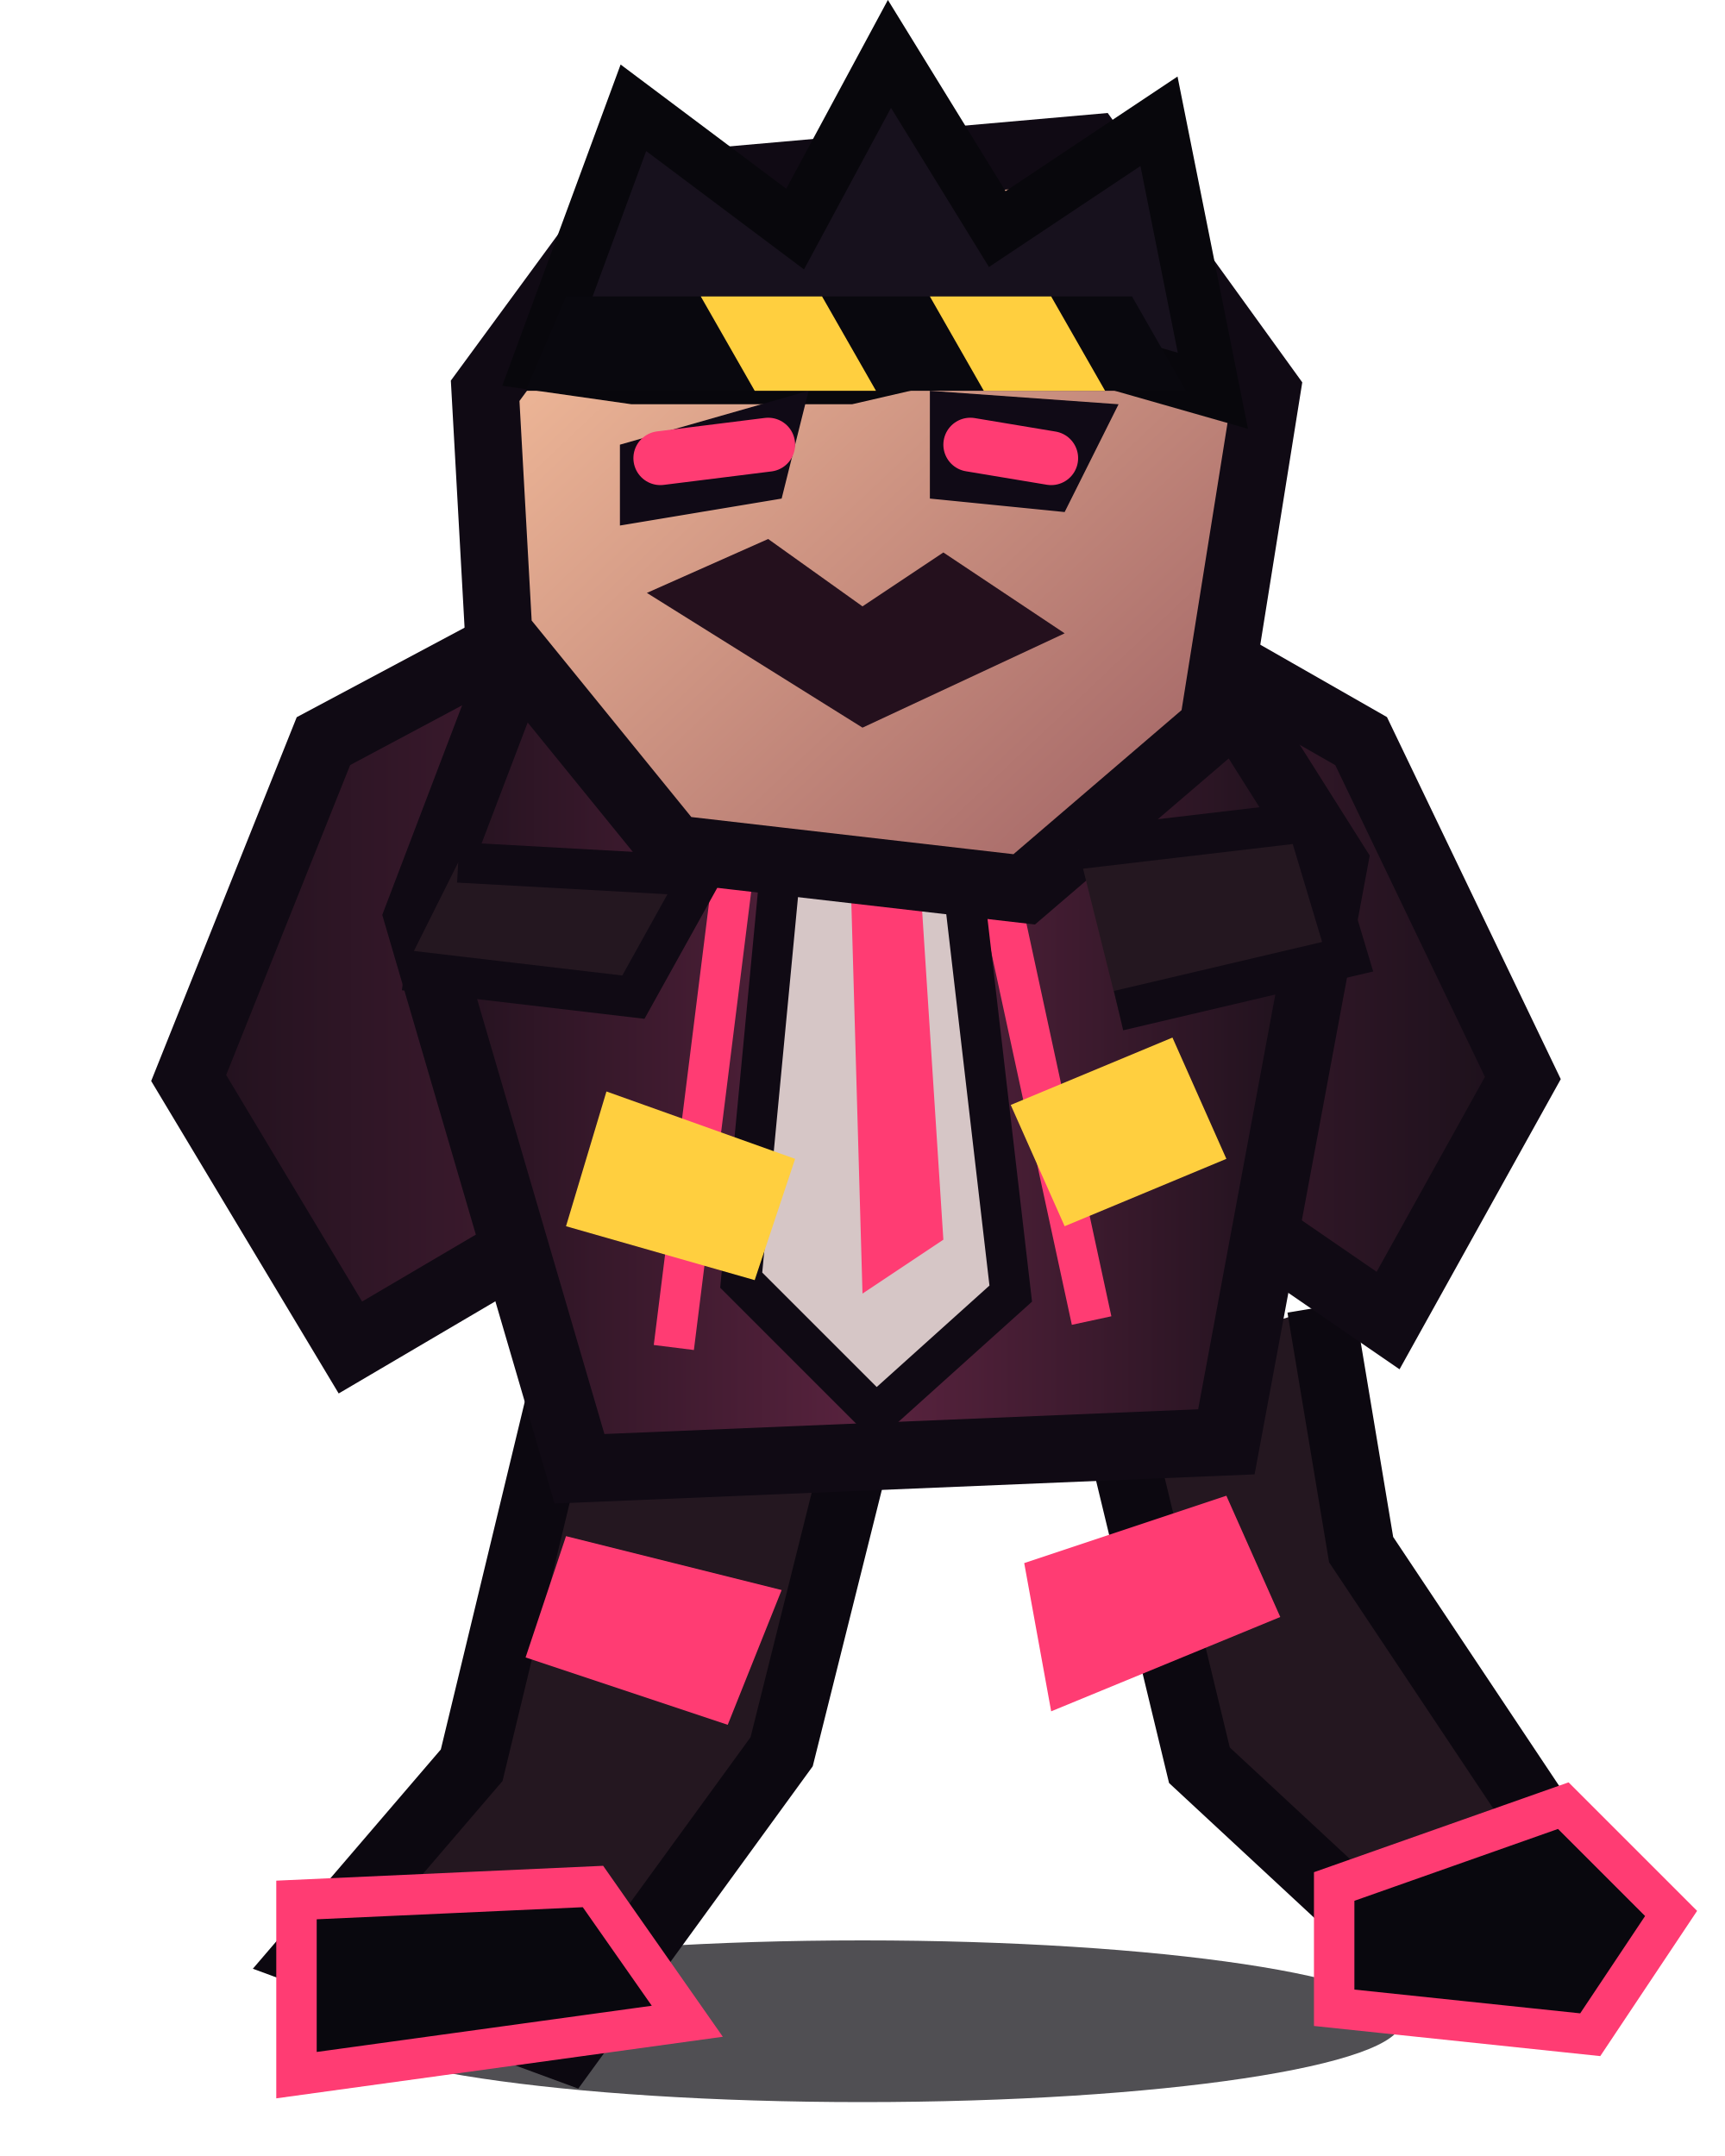
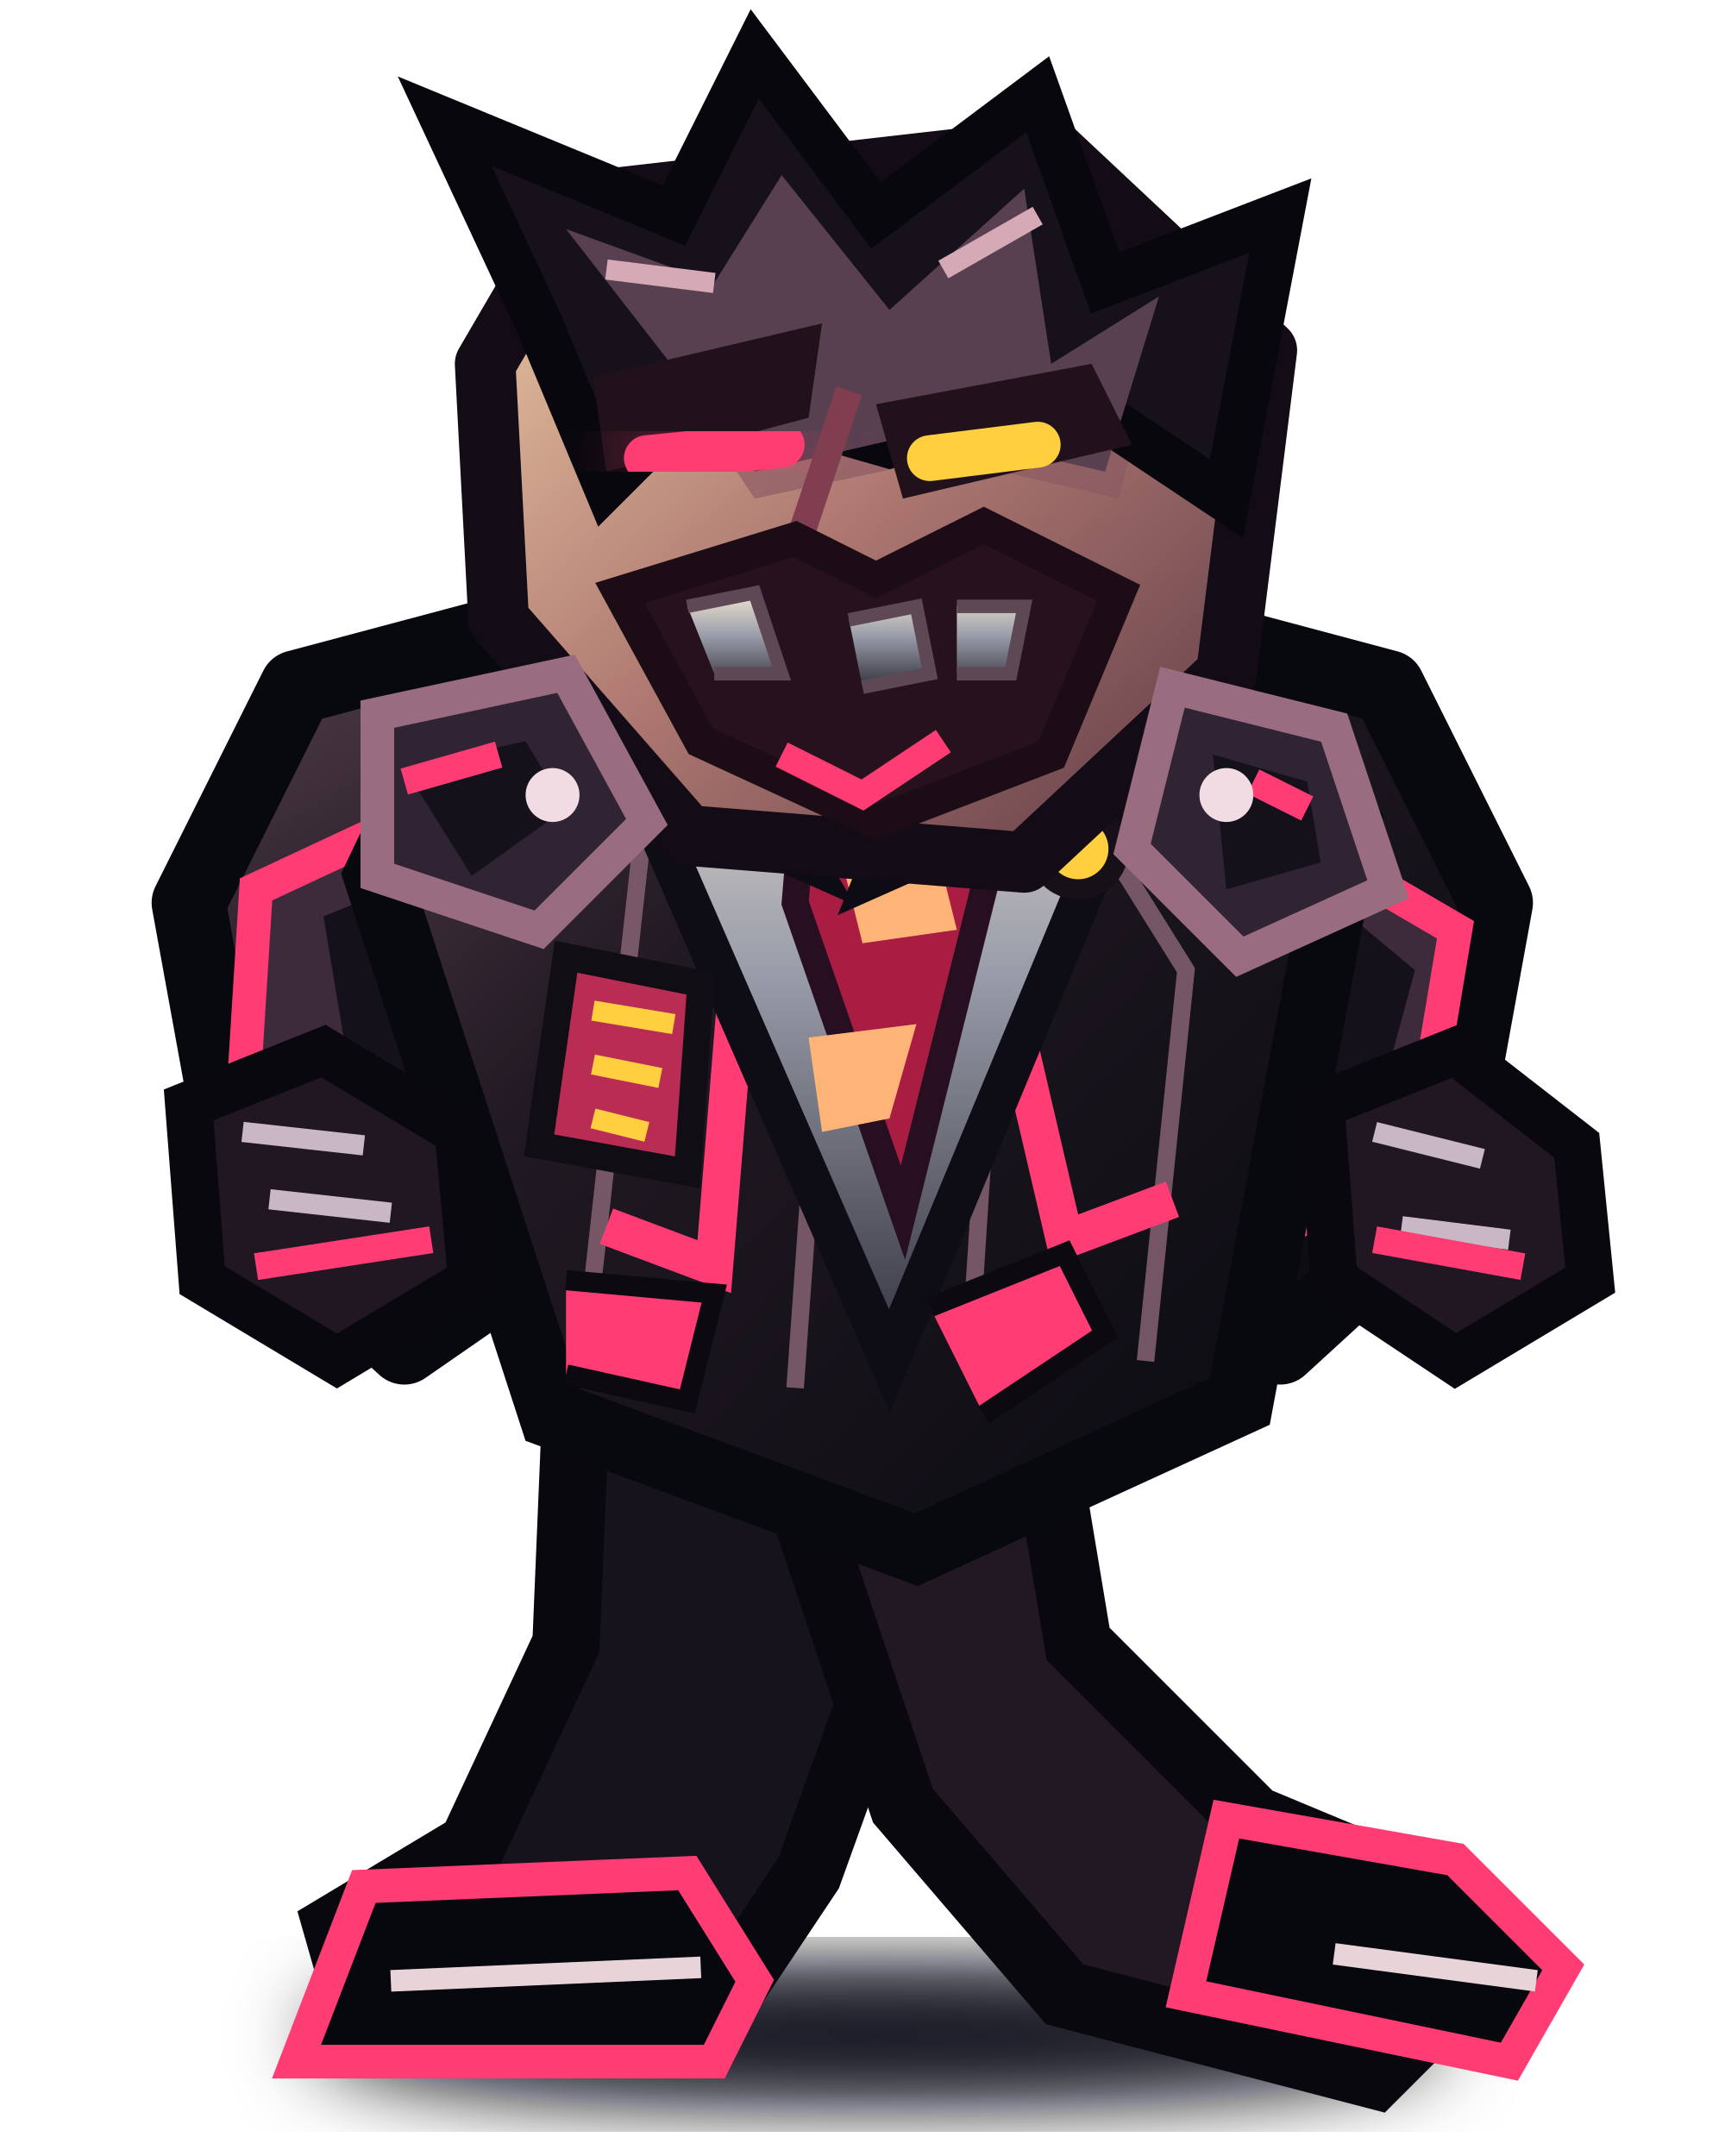
<svg xmlns="http://www.w3.org/2000/svg" viewBox="0 0 128 160">
  <defs>
-     <linearGradient id="suit" x2="1">
-       <stop stop-color="#20111d" />
-       <stop offset=".5" stop-color="#5a233f" />
-       <stop offset="1" stop-color="#1a101a" />
+     <linearGradient id="suit" x1="0" y1="0" x2="1" y2="1">
+       <stop stop-color="#55404b" />
+       <stop offset=".35" stop-color="#211923" />
+       <stop offset="1" stop-color="#090a10" />
    </linearGradient>
-     <linearGradient id="face" x2="1" y2="1">
-       <stop stop-color="#ffc9a2" />
-       <stop offset="1" stop-color="#995b60" />
+     <linearGradient id="skin" x1="0" y1="0" x2="1" y2="1">
+       <stop stop-color="#f0d0a8" />
+       <stop offset=".5" stop-color="#ad7770" />
+       <stop offset="1" stop-color="#593744" />
    </linearGradient>
+     <linearGradient id="metal" x1="0" y1="0" x2="0" y2="1">
+       <stop stop-color="#f0e3d3" />
+       <stop offset=".45" stop-color="#9a9eaa" />
+       <stop offset="1" stop-color="#34323f" />
+     </linearGradient>
+     <filter id="glow" x="-1" y="-1" width="3" height="3">
+       <feGaussianBlur stdDeviation="2.5" result="b" />
+       <feMerge>
+         <feMergeNode in="b" />
+         <feMergeNode in="SourceGraphic" />
+       </feMerge>
+     </filter>
+     <filter id="shadow">
+       <feGaussianBlur stdDeviation="3" />
+     </filter>
  </defs>
-   <ellipse cx="64" cy="150" rx="40" ry="6" fill="#05040a" opacity=".7" />
-   <path d="m42 102-7 29-12 14 19 7 16-22 7-28M82 102l7 29 14 13 12-8-14-21-3-18" fill="#241720" stroke="#0c0810" stroke-width="5" />
-   <path d="m22 141 22-1 7 10-29 4zM99 140l17-6 8 8-6 9-19-2z" fill="#09080e" stroke="#ff3c73" stroke-width="3" />
-   <path d="m39 47-15 8-10 25 12 20 17-10M87 47l14 8 12 25-10 18-16-11" fill="url(#suit)" stroke="#100a14" stroke-width="5" />
-   <path d="m39 47 48-2 12 19-8 43-48 2-12-41z" fill="url(#suit)" stroke="#100a14" stroke-width="5" />
-   <path d="m44 53 11 7-5 40M82 53l-9 8 8 37" stroke="#ff3c73" stroke-width="3" fill="none" />
-   <path d="m59 53 11 0 5 43-10 9-10-10z" fill="#d6c6c6" stroke="#100a14" stroke-width="3" />
-   <path d="m63 61 5 0 2 31-6 4z" fill="#ff3c73" />
-   <path d="m47 14 34-3 13 18-4 25-14 12-26-3-13-16-1-18z" fill="url(#face)" stroke="#100a14" stroke-width="5" />
-   <path d="m40 27 7-19 12 9 7-13 8 13 12-8 4 20-14-4-13 3-16 0z" fill="#17111d" stroke="#08070c" stroke-width="4" />
-   <path d="m46 33 14-4-2 8-12 2M69 29l14 1-4 8-10-1" fill="#100a16" />
-   <path d="m49 34 8-1M72 33l6 1" stroke="#ff3c73" stroke-width="4" stroke-linecap="round" />
-   <path d="m48 44 9-4 7 5 6-4 9 6-15 7z" fill="#24101d" />
-   <path d="m42 22 42 0 4 7-49 0z" fill="#09080e" />
-   <path d="m52 22 9 0 4 7-9 0zM69 22l9 0 4 7-9 0z" fill="#ffcf3f" />
-   <path d="m34 64 18 1-5 9-17-2M80 63l17-2 3 10-17 4" fill="#241720" stroke="#100a14" stroke-width="3" />
-   <path d="m42 114 16 4-4 10-15-5M76 116l15-5 4 9-17 7" fill="#ff3c73" />
-   <path d="m45 81 14 5-3 9-14-4M75 82l12-5 4 9-12 5" fill="#ffcf3f" />
+   <ellipse cx="65" cy="151" rx="42" ry="6" fill="#020207" opacity=".9" filter="url(#shadow)" />
+   <path d="m43 98-1 24-7 15-10 6 2 7 25 1 8-12 9-25-2-17z" fill="#17131d" stroke="#08080e" stroke-width="5" />
+   <path d="m76 98 4 24 13 13 12 5 4 7-7 7-23-6-12-14-8-24z" fill="#221823" stroke="#08080e" stroke-width="5" />
+   <path d="m27 140 24-1 5 8-3 6H22zM91 135l17 3 8 8-4 7-24-5z" fill="#07080e" stroke="#ff3c73" stroke-width="2.5" />
+   <path d="m29 147 23-1m47-1 15 2" stroke="#e8d4d8" stroke-width="1.6" />
+   <path d="m37 47-15 4-8 16 4 22 12 11 13-9 6-24M88 47l15 4 8 16-4 22-12 11-12-9-6-24" fill="url(#suit)" stroke="#08080f" stroke-width="5.5" stroke-linejoin="round" />
+   <path d="m19 66 15-7 9 11-4 17-13 5-8-10zM96 62l12 7-3 18-12 5-7-11z" fill="#3d2a3a" stroke="#ff3c73" stroke-width="2.5" />
+   <path d="m24 68 10-4 5 7-4 11-8 4zM99 67l6 5-3 11-7 3-3-7z" fill="#15111a" />
+   <path d="m38 44 49-2 13 19-8 43-24 11-27-10-13-40z" fill="url(#suit)" stroke="#08080f" stroke-width="5" />
+   <path d="m43 51 5 8-4 36m13-43 5 9-3 42m10-43 5 9-2 31m11-36 5 8-3 29" fill="none" stroke="#8c6677" stroke-width="1.3" opacity=".8" />
+   <path d="m43 53 13 4-3 37-8-3m35-37-8 8 7 30 8-3" fill="none" stroke="#ff3c73" stroke-width="2.8" />
+   <path d="m55 49 20-1 8 12-17 41-17-39z" fill="url(#metal)" stroke="#0e0c15" stroke-width="3" />
+   <path d="m60 55 10-1 4 8-7 28-8-23z" fill="#a91d43" stroke="#270e20" stroke-width="2" />
+   <path d="m62 62 7-1 2 8-7 1zM60 77l8-1-2 7-5 1z" fill="#ffb477" />
+   <path d="m43 51 12 4 6 10-9-4-8-5m31-5-7 5-4 10 9-4 5-5" fill="#9e91a3" stroke="#0d0b13" stroke-width="2" />
+   <path d="m42 71 10 2-1 14-11-2z" fill="#b92d55" stroke="#100d15" stroke-width="2" />
+   <path d="m44 75 6 1m-6 3 5 1m-5 3 4 1" stroke="#ffcf3f" stroke-width="1.5" />
+   <circle cx="80" cy="63" r="3" fill="#ffcf3f" stroke="#181019" stroke-width="1.5" />
+   <path d="m42 95 11 1-2 8-9-2m27-5 10-4 3 6-9 6" fill="#ff3c73" stroke="#0c0a10" stroke-width="1.5" />
+   <path d="m52 42 1 12 11 8 10-10-1-12z" fill="#98656a" stroke="#1b101a" stroke-width="3" />
+   <path d="m43 15 35-4 16 15-3 24-15 14-25-2-14-16-1-19z" fill="url(#skin)" stroke="#130b15" stroke-width="4.5" stroke-linejoin="round" />
+   <path d="m46 22 9-7 7 10 9-12 5 14 11-5-4 15-13-3-14 3z" fill="#8b5962" opacity=".65" />
+   <path d="m40 24-7-15 17 7 6-12 9 12 12-9 5 14 13-5-4 21-12-8-13 4-14-4-7 7z" fill="#17111c" stroke="#08070d" stroke-width="3.5" />
+   <path d="m42 17 11 4 5-8 8 10 10-9 2 13 8-5-4 13-13-3-13 3z" fill="#594050" />
+   <path d="m45 20 8 1m17-1 7-4" stroke="#d5a9b5" stroke-width="1.5" />
+   <path d="m44 28 17-4-1 7-15 4m20-5 16-3 3 6-17 4z" fill="#21111b" />
+   <path d="m48 34 10-1" stroke="#ff3c73" stroke-width="3.4" stroke-linecap="round" filter="url(#glow)" />
+   <path d="m69 34 8-1" stroke="#ffcf3f" stroke-width="3.4" stroke-linecap="round" />
+   <path d="m63 29-4 12 4 3" fill="none" stroke="#813e50" stroke-width="2" />
+   <path d="m46 44 13-4 6 3 8-4 10 5-5 12-13 5-13-6z" fill="#27111d" stroke="#1b0c16" stroke-width="2.5" />
+   <path d="m51 45 5-1 2 6-5 0m10-4 5-1 1 5-5 1m7-6 5 0-1 5-4 0" fill="url(#metal)" stroke="#5e4854" stroke-width="1" />
+   <path d="m58 56 6 3 6-4" fill="none" stroke="#ff3c73" stroke-width="2" />
+   <path d="m28 53 14-3 6 11-8 8-12-4zM87 51l12 3 4 12-11 5-8-8z" fill="#302333" stroke="#9a6c80" stroke-width="2.5" />
+   <path d="m30 57 9-2 3 5-7 5zM90 56l7 2 1 6-7 2z" fill="#14111b" />
+   <path d="m30 58 7-2m56 2 4 2" stroke="#ff3c73" stroke-width="2" />
+   <circle cx="41" cy="59" r="2" fill="#f2dce4" />
+   <circle cx="91" cy="59" r="2" fill="#f2dce4" />
+   <path d="m14 82 10-4 10 6 1 11-10 6-10-6zM98 82l10-4 9 7 1 10-10 6-9-6z" fill="#211723" stroke="#09080f" stroke-width="3.5" />
+   <path d="m18 84 9 1m-7 4 9 1m73-6 8 2m-6 5 8 1" stroke="#c9b7c5" stroke-width="1.5" />
+   <path d="m19 94 13-2m70 0 11 2" stroke="#ff3c73" stroke-width="2" />
</svg>
